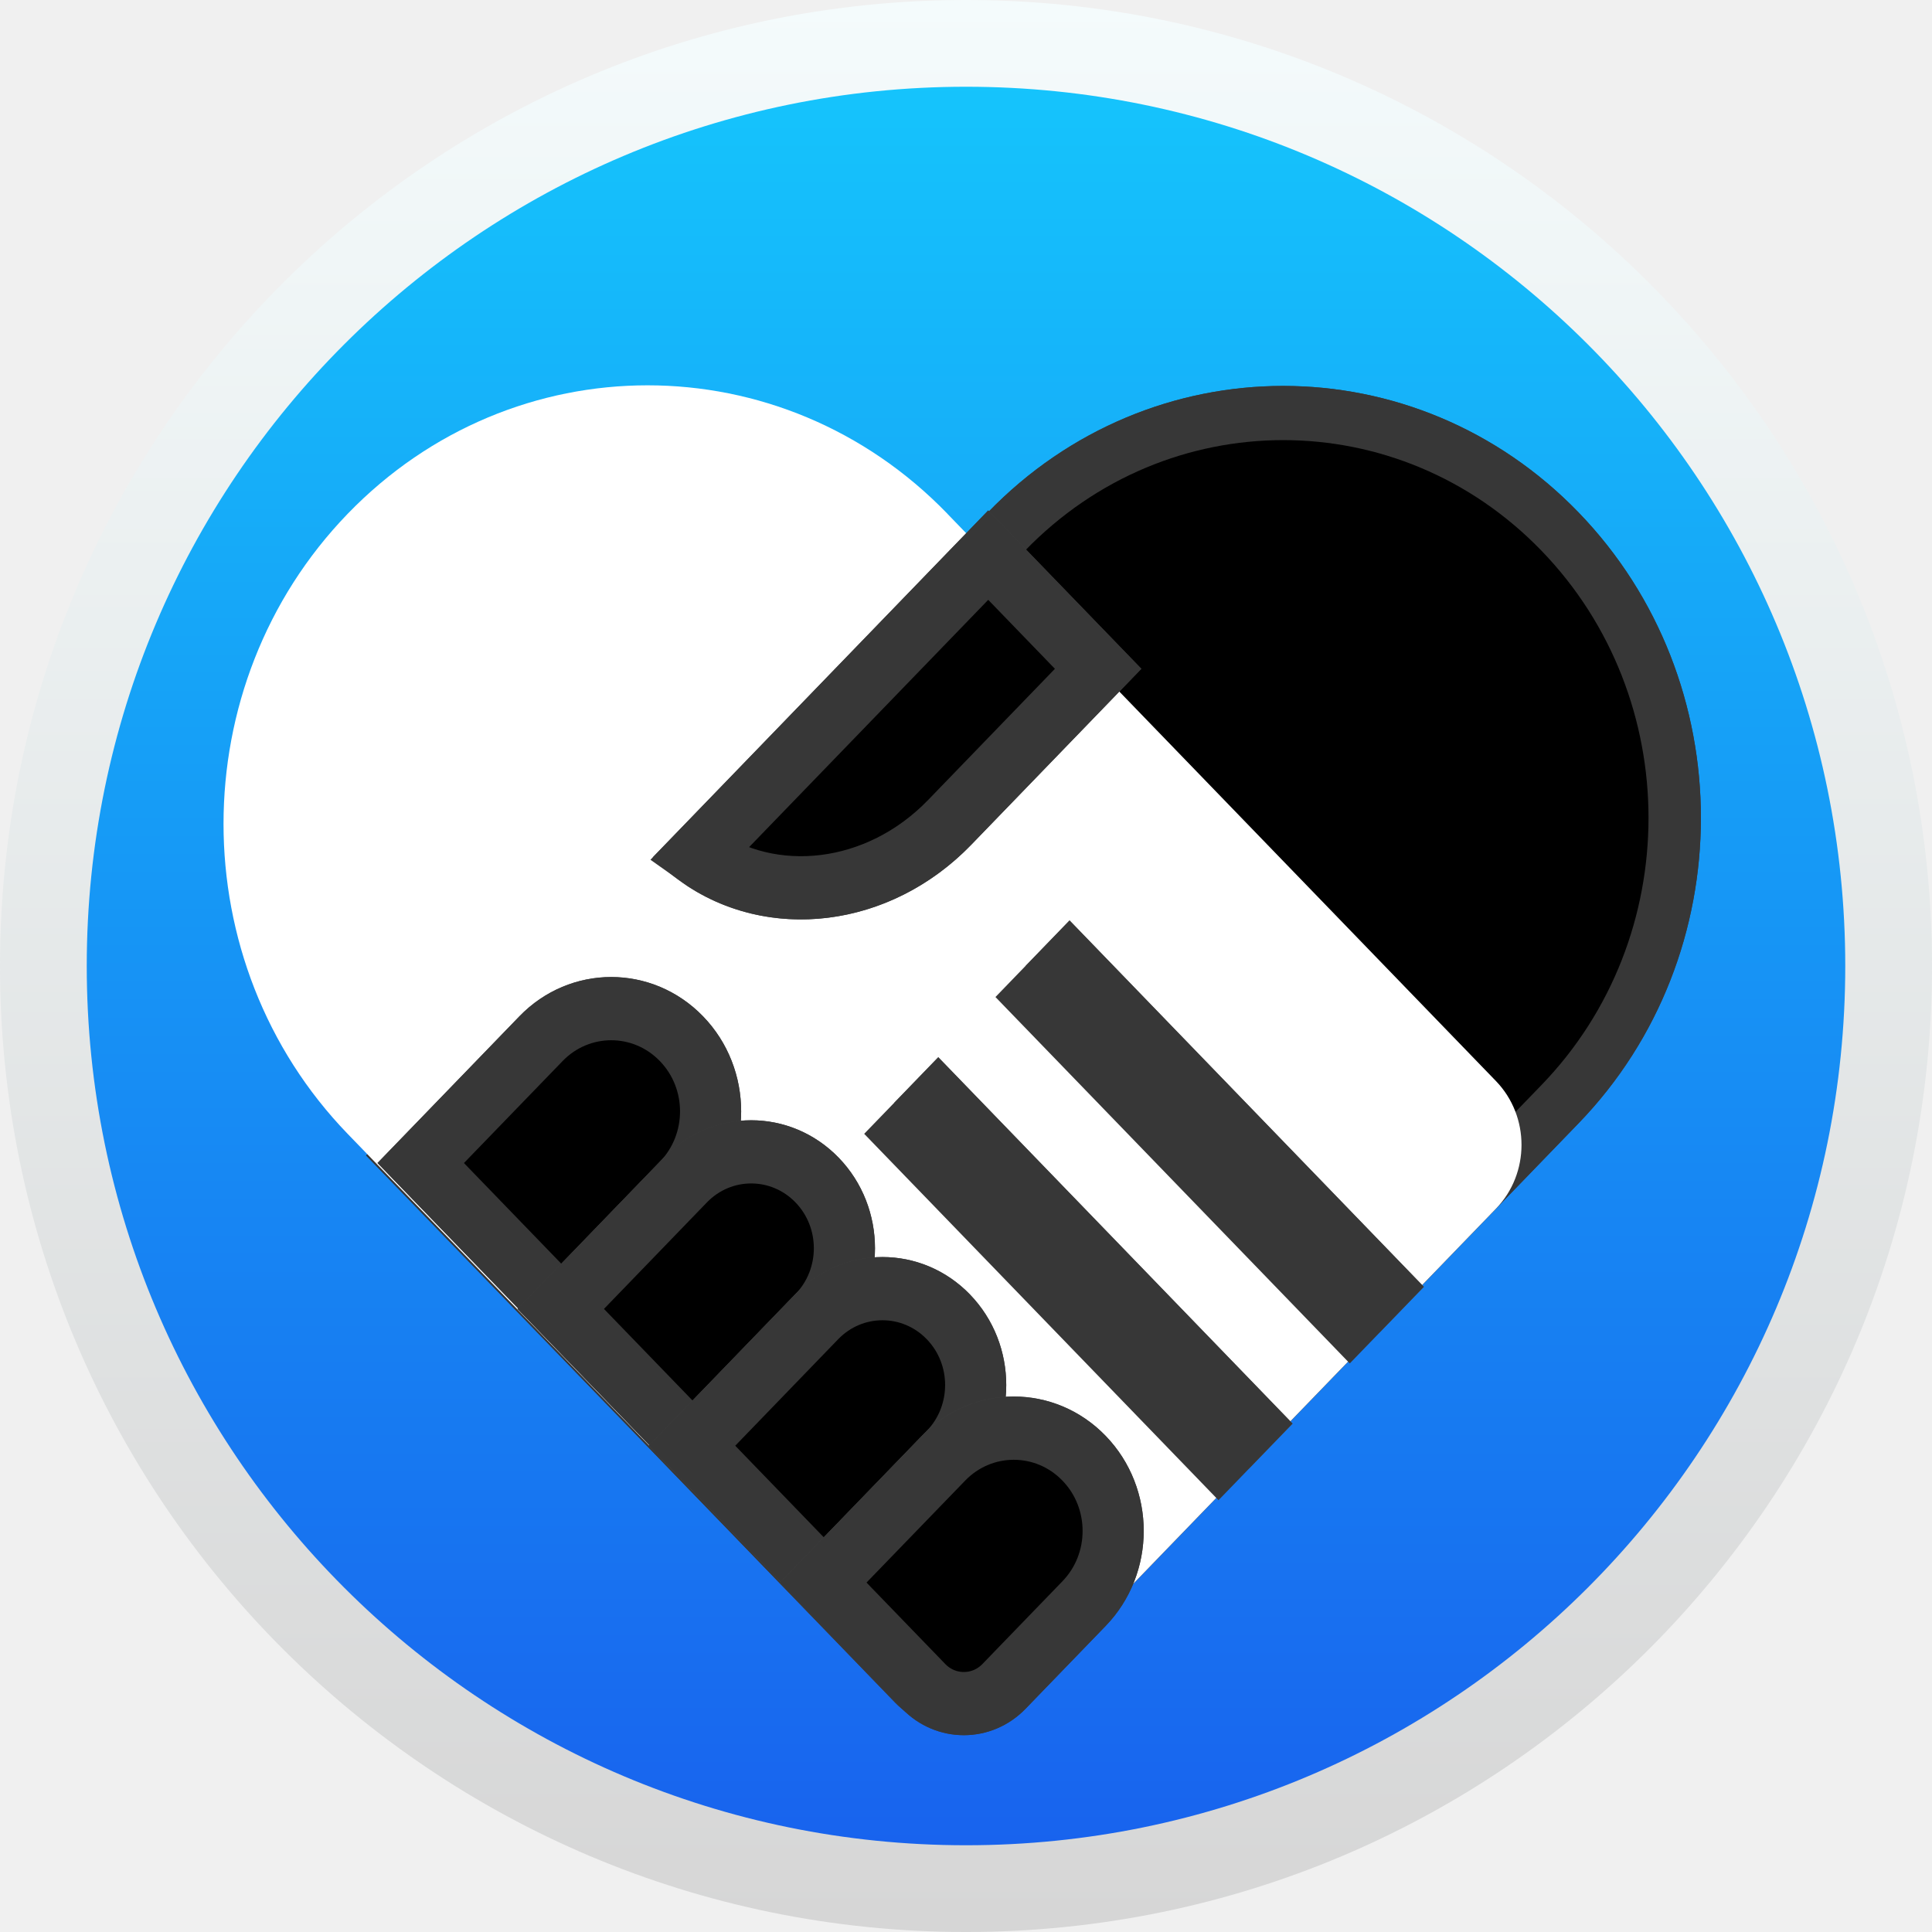
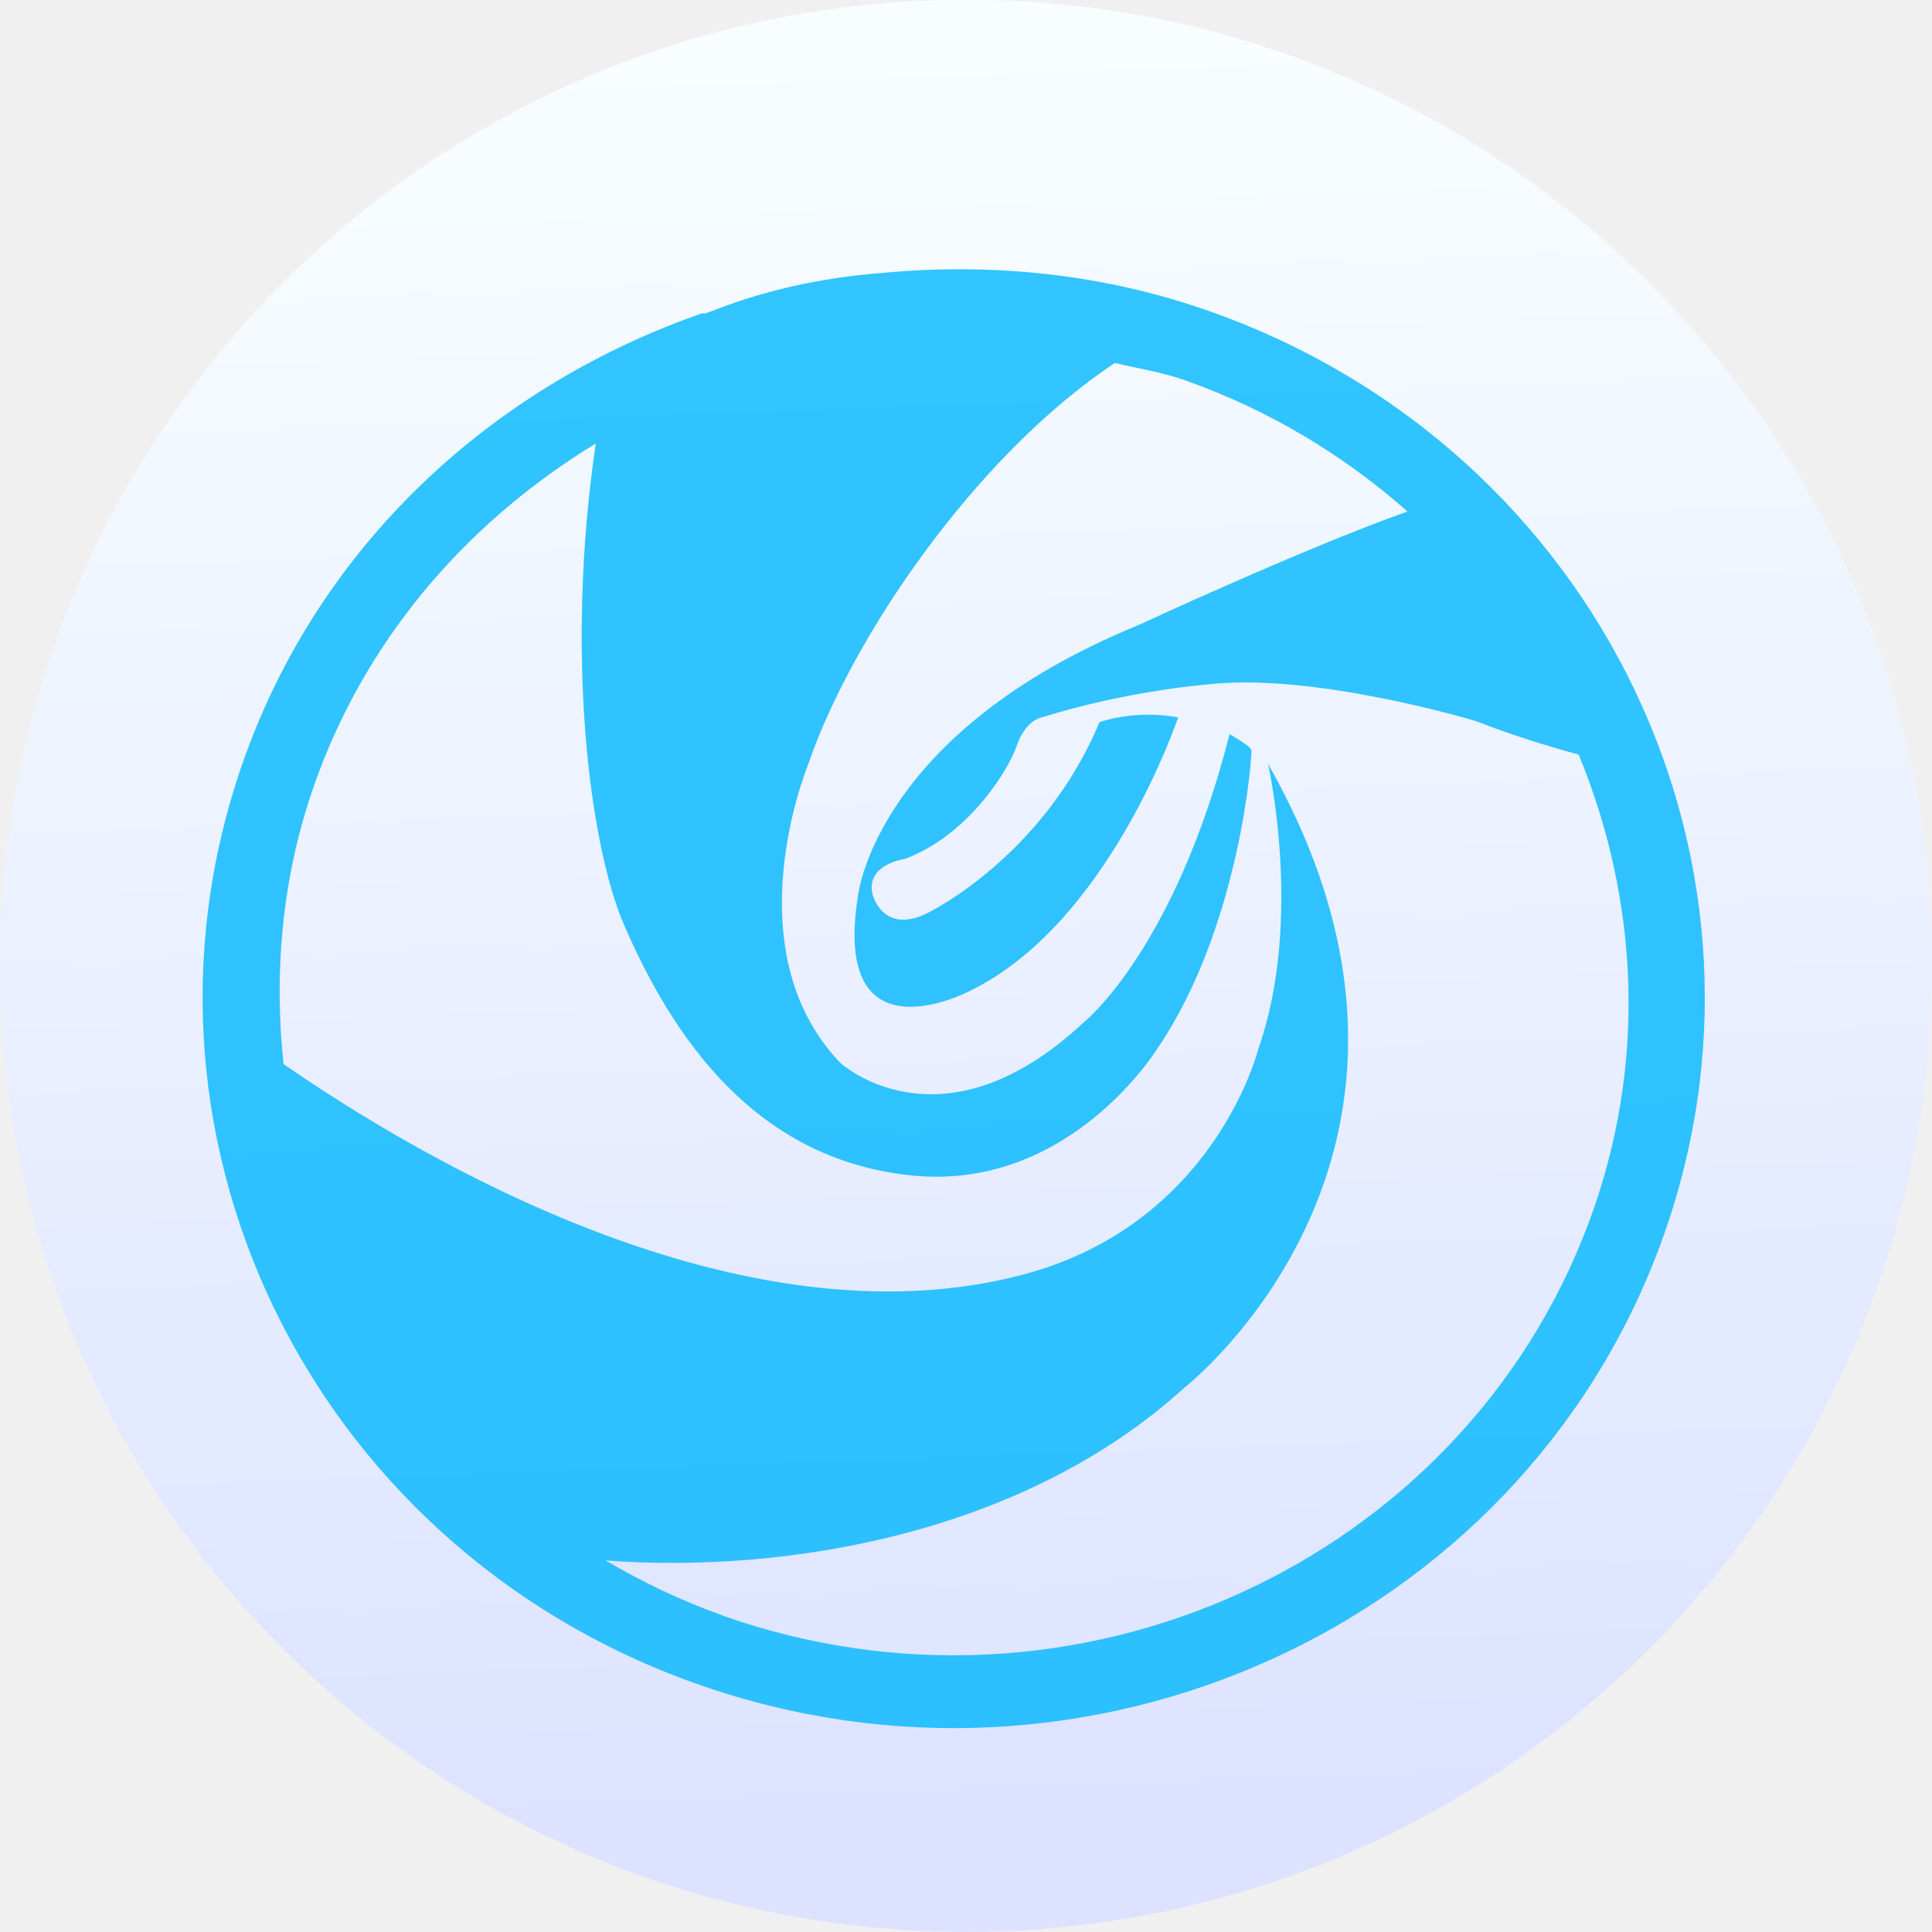
- <svg xmlns="http://www.w3.org/2000/svg" xmlns:xlink="http://www.w3.org/1999/xlink" width="213.333" height="213.333" id="svg2" version="1.1">
-   <defs id="defs4">
-     <linearGradient id="linearGradient4334">
-       <stop id="stop4336" offset="0" style="stop-color:#15c4fc;stop-opacity:1;" />
-       <stop id="stop4338" offset="1" style="stop-color:#1863ee;stop-opacity:0" />
+ <svg xmlns="http://www.w3.org/2000/svg" viewBox="0 0 48 48" version="1.1" id="svg71">
+   <defs id="defs47">
+     <linearGradient id="8" y1="541.16" x2="0" y2="533.06" gradientUnits="userSpaceOnUse">
+       <stop stop-color="#0976da" id="stop2" />
+       <stop offset="1" stop-color="#5de5f0" id="stop4" />
    </linearGradient>
-     <linearGradient id="linearGradient4328">
-       <stop id="stop4330" offset="0" style="stop-color:#f4fbfc;stop-opacity:1;" />
-       <stop id="stop4332" offset="1" style="stop-color:#d6d6d6;stop-opacity:0" />
+     <linearGradient id="5" x1="400.62" y1="530.78" x2="400.45" y2="519.87" gradientUnits="userSpaceOnUse">
+       <stop stop-color="#eb4646" id="stop7" />
+       <stop offset="1" stop-color="#ff8651" id="stop9" />
    </linearGradient>
-     <linearGradient id="linearGradient4829">
-       <stop style="stop-color:#f4fbfc;stop-opacity:1;" offset="0" id="stop4831" />
-       <stop style="stop-color:#d6d6d6;stop-opacity:1;" offset="1" id="stop4833" />
+     <linearGradient id="7" x1="405.15" y1="540.41" x2="404.17" y2="532.99" gradientUnits="userSpaceOnUse">
+       <stop stop-color="#4fd127" id="stop12" />
+       <stop offset="1" stop-color="#c6f61a" id="stop14" />
    </linearGradient>
-     <clipPath clipPathUnits="userSpaceOnUse" id="clipPath4282">
-       <rect style="color:#000000;display:inline;overflow:visible;visibility:visible;fill:#4d4d4d;fill-opacity:1;fill-rule:nonzero;stroke:none;stroke-width:9.134;marker:none;enable-background:accumulate" id="rect4284" width="246.875" height="234.375" x="462.5" y="1646.112" ry="17" rx="17" />
-     </clipPath>
-     <linearGradient xlink:href="#linearGradient4829" id="linearGradient4835" x1="102.298" y1="-0.427" x2="102.298" y2="199.165" gradientUnits="userSpaceOnUse" gradientTransform="matrix(1.066667,0,0,1.066667,0,909.1863)" />
-     <linearGradient xlink:href="#linearGradient5423" id="linearGradient5429" x1="408.662" y1="44.604" x2="408.662" y2="562.05" gradientUnits="userSpaceOnUse" />
-     <linearGradient id="linearGradient5423">
-       <stop style="stop-color:#15c4fc;stop-opacity:1;" offset="0" id="stop5425" />
-       <stop style="stop-color:#1863ee;stop-opacity:1;" offset="1" id="stop5427" />
+     <linearGradient id="6" x1="403.66" y1="545.75" x2="402.65" y2="517.44" gradientUnits="userSpaceOnUse">
+       <stop stop-color="#dce2ff" id="stop17" />
+       <stop offset="1" stop-color="#f8feff" id="stop19" />
    </linearGradient>
-     <linearGradient xlink:href="#linearGradient5423" id="linearGradient6197" gradientUnits="userSpaceOnUse" x1="99.036" y1="-0.505" x2="99.036" y2="199.84" gradientTransform="matrix(0.9708843,0,0,0.9708843,9.578231,918.7646)" />
-     <clipPath clipPathUnits="userSpaceOnUse" id="clipPath6245">
-       <rect style="color:#000000;display:inline;overflow:visible;visibility:visible;opacity:0.85;fill:#ffffff;fill-opacity:1;fill-rule:nonzero;stroke:none;stroke-width:1.5;marker:none;enable-background:accumulate" id="rect6247" width="300" height="259.375" x="-901.562" y="792.987" rx="16.469" ry="16.469" />
-     </clipPath>
-     <linearGradient xlink:href="#linearGradient4829" id="linearGradient6261" x1="105.478" y1="852.778" x2="105.478" y2="1052.778" gradientUnits="userSpaceOnUse" gradientTransform="translate(-2.598926,-0.4158366)" />
-     <linearGradient xlink:href="#linearGradient4829" id="linearGradient4272" x1="-193.574" y1="768.576" x2="164.214" y2="1126.365" gradientUnits="userSpaceOnUse" />
-     <linearGradient xlink:href="#linearGradient4328" id="linearGradient4314" gradientUnits="userSpaceOnUse" x1="167.01" y1="1123.57" x2="-174.848" y2="781.712" />
-     <linearGradient xlink:href="#linearGradient4829-5" id="linearGradient4355-1" gradientUnits="userSpaceOnUse" gradientTransform="matrix(0.2794948,0.2794948,-0.2794948,0.2794948,130.2946,929.8828)" x1="-187.984" y1="-89.376" x2="169.805" y2="268.412" />
-     <linearGradient id="linearGradient4829-5">
-       <stop style="stop-color:#f4fbfc;stop-opacity:1;" offset="0" id="stop4831-6" />
-       <stop style="stop-color:#d6d6d6;stop-opacity:1;" offset="1" id="stop4833-4" />
+     <linearGradient id="4" x1="406.49" y1="534.79" x2="406.62" y2="528.59" gradientUnits="userSpaceOnUse">
+       <stop stop-color="#ffbc00" id="stop22" />
+       <stop offset="1" stop-color="#ffec00" id="stop24" />
    </linearGradient>
-     <linearGradient xlink:href="#linearGradient4829" id="linearGradient4402" gradientUnits="userSpaceOnUse" gradientTransform="matrix(0.2794948,0.2794948,-0.2794948,0.2794948,130.2946,77.52064)" x1="-187.984" y1="-89.376" x2="169.805" y2="268.412" />
-     <linearGradient xlink:href="#linearGradient4829-2" id="linearGradient4402-6" gradientUnits="userSpaceOnUse" gradientTransform="matrix(0.2794948,0.2794948,-0.2794948,0.2794948,130.2946,929.8828)" x1="-187.984" y1="-89.376" x2="169.805" y2="268.412" />
-     <linearGradient id="linearGradient4829-2">
-       <stop style="stop-color:#f4fbfc;stop-opacity:1;" offset="0" id="stop4831-1" />
-       <stop style="stop-color:#d6d6d6;stop-opacity:1;" offset="1" id="stop4833-2" />
+     <linearGradient id="3" x1="394.52" y1="535.15" x2="394.27" y2="528.97" gradientUnits="userSpaceOnUse">
+       <stop stop-color="#947ecb" id="stop27" />
+       <stop offset="1" stop-color="#cab5ff" id="stop29" />
    </linearGradient>
-     <linearGradient y2="268.412" x2="169.805" y1="-89.376" x1="-187.984" gradientTransform="matrix(0.2794948,0.2794948,-0.2794948,0.2794948,130.2946,929.8828)" gradientUnits="userSpaceOnUse" id="linearGradient4436" xlink:href="#linearGradient4829-2" />
+     <linearGradient id="0" x1="405.3" y1="530.91" x2="405.25" y2="523.04" gradientUnits="userSpaceOnUse">
+       <stop stop-color="#fc6e51" id="stop32" />
+       <stop offset="1" stop-color="#ff937d" id="stop34" />
+     </linearGradient>
+     <linearGradient id="2" y1="530.78" x2="0" y2="523.38" gradientUnits="userSpaceOnUse">
+       <stop stop-color="#ec87c0" id="stop37" />
+       <stop offset="1" stop-color="#ffc1e4" id="stop39" />
+     </linearGradient>
+     <linearGradient id="1" x1="400.45" y1="543.89" x2="400.62" y2="532.99" gradientUnits="userSpaceOnUse">
+       <stop stop-color="#41b99b" id="stop42" />
+       <stop offset="1" stop-color="#59ffd5" id="stop44" />
+     </linearGradient>
  </defs>
-   <g id="layer1" transform="translate(0,-909.1863)">
-     <circle style="color:#000000;display:inline;overflow:visible;visibility:visible;fill:url(#linearGradient4835);fill-opacity:1;fill-rule:nonzero;stroke:none;stroke-width:9.743;marker:none;enable-background:accumulate" id="path4188" cx="106.667" cy="1015.853" r="106.667" />
-     <circle style="color:#000000;display:inline;overflow:visible;visibility:visible;fill:url(#linearGradient6197);fill-opacity:1;fill-rule:nonzero;stroke:none;stroke-width:8.868;marker:none;enable-background:accumulate" id="path4188-6" cx="106.667" cy="1015.853" r="97.088" />
-     <g id="ico-shadow1" transform="matrix(0.1495822,0,0,0.1438409,23.67639,937.5397)">
-       <g id="Group-3" transform="matrix(32.22877,0,0,34.65856,-124.8506,-45.63771)">
-         <g id="Rectangle-6" transform="rotate(45,24.61626,17.48326)">
-           <path id="use38-7" d="m 24.616,2.629 v 0 c 5.284,0 9.567,4.283 9.567,9.567 v 18.142 c 0,1.105 -0.895,2 -2,2 H 15.049 V 12.196 c 0,-5.284 4.283,-9.567 9.567,-9.567 z" style="fill:#404040;fill-rule:evenodd" />
-           <path style="stroke:#373737;stroke-width:1.2" d="m 15.649,31.738 h 16.534 c 0.773,0 1.4,-0.627 1.4,-1.4 V 12.196 c 0,-4.952 -4.015,-8.967 -8.967,-8.967 -4.952,0 -8.967,4.015 -8.967,8.967 z" id="path40-5" />
-         </g>
-         <path style="fill:#ffffff" d="m 12.322,7.72 h 17.768 c 1.105,0 2,0.895 2,2 V 25.145 c 0,1.105 -0.895,2 -2,2 H 12.322 c -5.364,0 -9.713,-4.349 -9.713,-9.713 v 0 c 0,-5.364 4.349,-9.713 9.713,-9.713 z" id="Rectangle-13-3" transform="rotate(45,17.35021,17.43276)" />
-         <g id="Rectangle-2-5" transform="rotate(45,27.01308,20.57816)">
-           <rect height="1.428" width="11.477" y="19.864" x="21.275" id="use44-6" style="fill:#606060;fill-rule:evenodd" />
-           <rect style="stroke:#373737;stroke-width:1.4" x="21.975" y="20.564" width="10.077" height="1" id="rect46-2" />
-         </g>
-         <g id="g53-9" transform="rotate(45,24.00644,23.60812)">
-           <rect height="1.428" width="11.477" y="22.894" x="18.268" id="use49-1" style="fill:#606060;fill-rule:evenodd" />
-           <rect style="stroke:#373737;stroke-width:1.4" x="18.968" y="23.594" width="10.077" height="1" id="rect51-2" />
-         </g>
-         <g id="Rectangle-14-7" transform="rotate(45,12.39073,20.81769)">
-           <path id="use55-0" d="m 12.391,17.033 v 0 c 1.644,0 2.976,1.333 2.976,2.976 v 4.594 H 9.414 v -4.594 c 0,-1.644 1.333,-2.976 2.976,-2.976 z" style="fill:#404040;fill-rule:evenodd" />
-           <path style="stroke:#373737;stroke-width:1.4" d="m 10.114,23.903 h 4.553 v -3.894 c 0,-1.257 -1.019,-2.276 -2.276,-2.276 -1.257,0 -2.276,1.019 -2.276,2.276 z" id="path57-9" />
-         </g>
-         <g id="g64-3" transform="rotate(45,15.49759,23.94864)">
-           <path id="use60-6" d="m 15.498,20.164 v 0 c 1.566,0 2.835,1.269 2.835,2.835 v 4.735 h -5.669 v -4.735 c 0,-1.566 1.269,-2.835 2.835,-2.835 z" style="fill:#404040;fill-rule:evenodd" />
-           <path style="stroke:#373737;stroke-width:1.4" d="m 13.363,27.034 h 4.269 v -4.035 c 0,-1.179 -0.956,-2.135 -2.135,-2.135 -1.179,0 -2.135,0.956 -2.135,2.135 z" id="path62-0" />
-         </g>
-         <g id="g70-6" transform="rotate(45,18.50424,26.97859)">
-           <path id="use66-2" d="m 18.504,23.194 v 0 c 1.566,0 2.835,1.269 2.835,2.835 v 4.735 H 15.67 V 26.028 c 0,-1.566 1.269,-2.835 2.835,-2.835 z" style="fill:#404040;fill-rule:evenodd" />
-           <path style="stroke:#373737;stroke-width:1.4" d="m 16.37,30.064 h 4.269 v -4.035 c 0,-1.179 -0.956,-2.135 -2.135,-2.135 -1.179,0 -2.135,0.956 -2.135,2.135 z" id="path68-6" />
-         </g>
-         <g id="g76-1" transform="rotate(45,21.6111,30.10954)">
-           <path id="use72-8" d="m 21.611,26.324 v 0 c 1.644,0 2.976,1.333 2.976,2.976 v 2.594 c 0,1.105 -0.895,2 -2,2 h -3.953 v -4.594 c 0,-1.644 1.333,-2.976 2.976,-2.976 z" style="fill:#404040;fill-rule:evenodd" />
-           <path style="stroke:#373737;stroke-width:1.4" d="m 19.335,33.195 h 3.253 c 0.718,0 1.3,-0.582 1.3,-1.3 v -2.594 c 0,-1.257 -1.019,-2.276 -2.276,-2.276 -1.257,0 -2.276,1.019 -2.276,2.276 z" id="path74-7" />
-         </g>
-         <g id="Rectangle-15-9" transform="rotate(45,19.51009,12.53054)">
-           <path id="use78-2" d="m 21.99,7.098 v 5.51 c 0,2.958 -2.221,5.357 -4.961,5.357 V 7.098" style="fill:#404040;fill-rule:evenodd" />
-           <path style="stroke:#373737;stroke-width:1.4" d="M 21.29,7.798 H 17.73 v 9.403 c 2.012,-0.365 3.561,-2.273 3.561,-4.594 z" id="path80-0" />
-         </g>
-       </g>
-     </g>
+   <g transform="matrix(1.61348 0 0 1.61348-622.39-833.94)" id="g69">
+     <circle r="14.875" cy="531.73" cx="400.62" fill="url(#6)" id="circle49" />
+     <path d="m 404.385,521.656 c -1.662,-0.589 -3.365,-0.748 -5.017,-0.599 -1.916,0.147 -2.851,0.723 -2.796,0.619 -3.133,1.086 -5.781,3.423 -7.008,6.699 -2.184,5.835 0.91,12.288 6.909,14.412 6.002,2.124 12.637,-0.884 14.821,-6.719 2.185,-5.835 -0.909,-12.287 -6.909,-14.412 z m -7.517,20.076 c -0.639,-0.227 -1.237,-0.516 -1.799,-0.846 2.796,0.209 6.444,-0.417 8.904,-2.653 0,0 4.69,-3.639 1.297,-9.611 0,0 0.547,2.407 -0.15,4.387 0,0 -0.665,2.692 -3.621,3.475 -4.354,1.152 -9.315,-1.808 -11.389,-3.241 -0.156,-1.474 -0.017,-2.997 0.539,-4.482 0.825,-2.201 2.374,-3.919 4.268,-5.073 -0.473,3.216 -0.099,6.178 0.439,7.418 0.722,1.663 1.977,3.603 4.425,3.852 2.448,0.25 3.798,-1.975 3.798,-1.975 1.256,-1.853 1.452,-4.514 1.433,-4.579 -0.019,-0.065 -0.335,-0.241 -0.335,-0.241 -0.845,3.321 -2.239,4.431 -2.239,4.431 -2.198,2.06 -3.754,0.631 -3.754,0.631 -1.673,-1.745 -0.501,-4.581 -0.501,-4.581 0.655,-1.932 2.564,-4.759 4.728,-6.197 0.36,0.087 0.723,0.14 1.079,0.266 1.309,0.464 2.456,1.163 3.426,2.021 -1.582,0.561 -4.137,1.747 -4.137,1.747 -4.049,1.656 -4.322,4.161 -4.322,4.161 -0.419,2.582 1.69,1.489 1.69,1.489 2.171,-1.027 3.238,-4.227 3.238,-4.227 -0.677,-0.125 -1.211,0.074 -1.211,0.074 -0.867,2.077 -2.635,2.932 -2.635,2.932 -0.696,0.358 -0.858,-0.274 -0.858,-0.274 -0.117,-0.473 0.503,-0.554 0.503,-0.554 0.963,-0.363 1.58,-1.346 1.719,-1.748 0.139,-0.403 0.397,-0.434 0.397,-0.434 1.32,-0.409 2.524,-0.501 2.524,-0.501 1.639,-0.196 4.148,0.563 4.148,0.563 0.563,0.22 1.102,0.384 1.581,0.516 0.92,2.231 1.065,4.772 0.154,7.208 -1.965,5.251 -7.938,7.959 -13.34,6.048 z" id="path11795" style="opacity:0.8;fill:#00b7ff;fill-rule:evenodd;stroke:none;stroke-width:0.172" />
  </g>
</svg>
